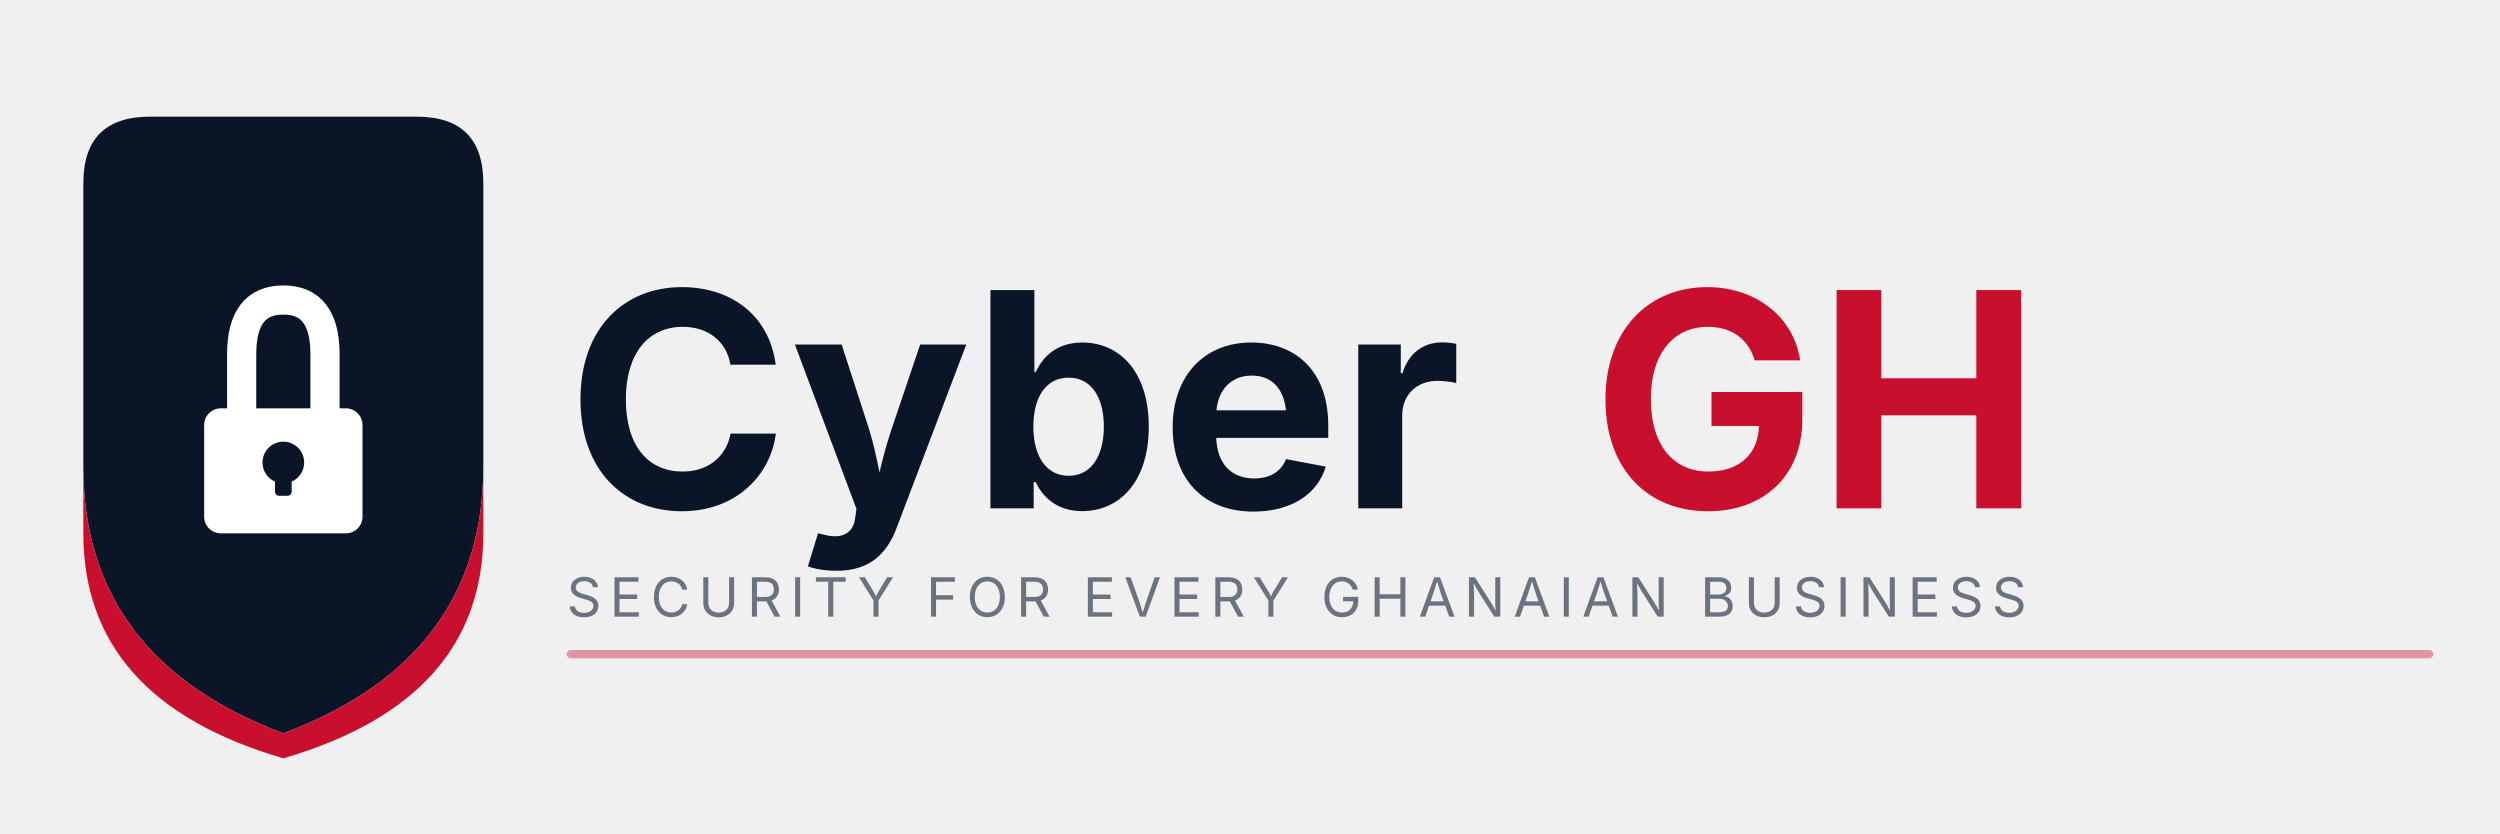
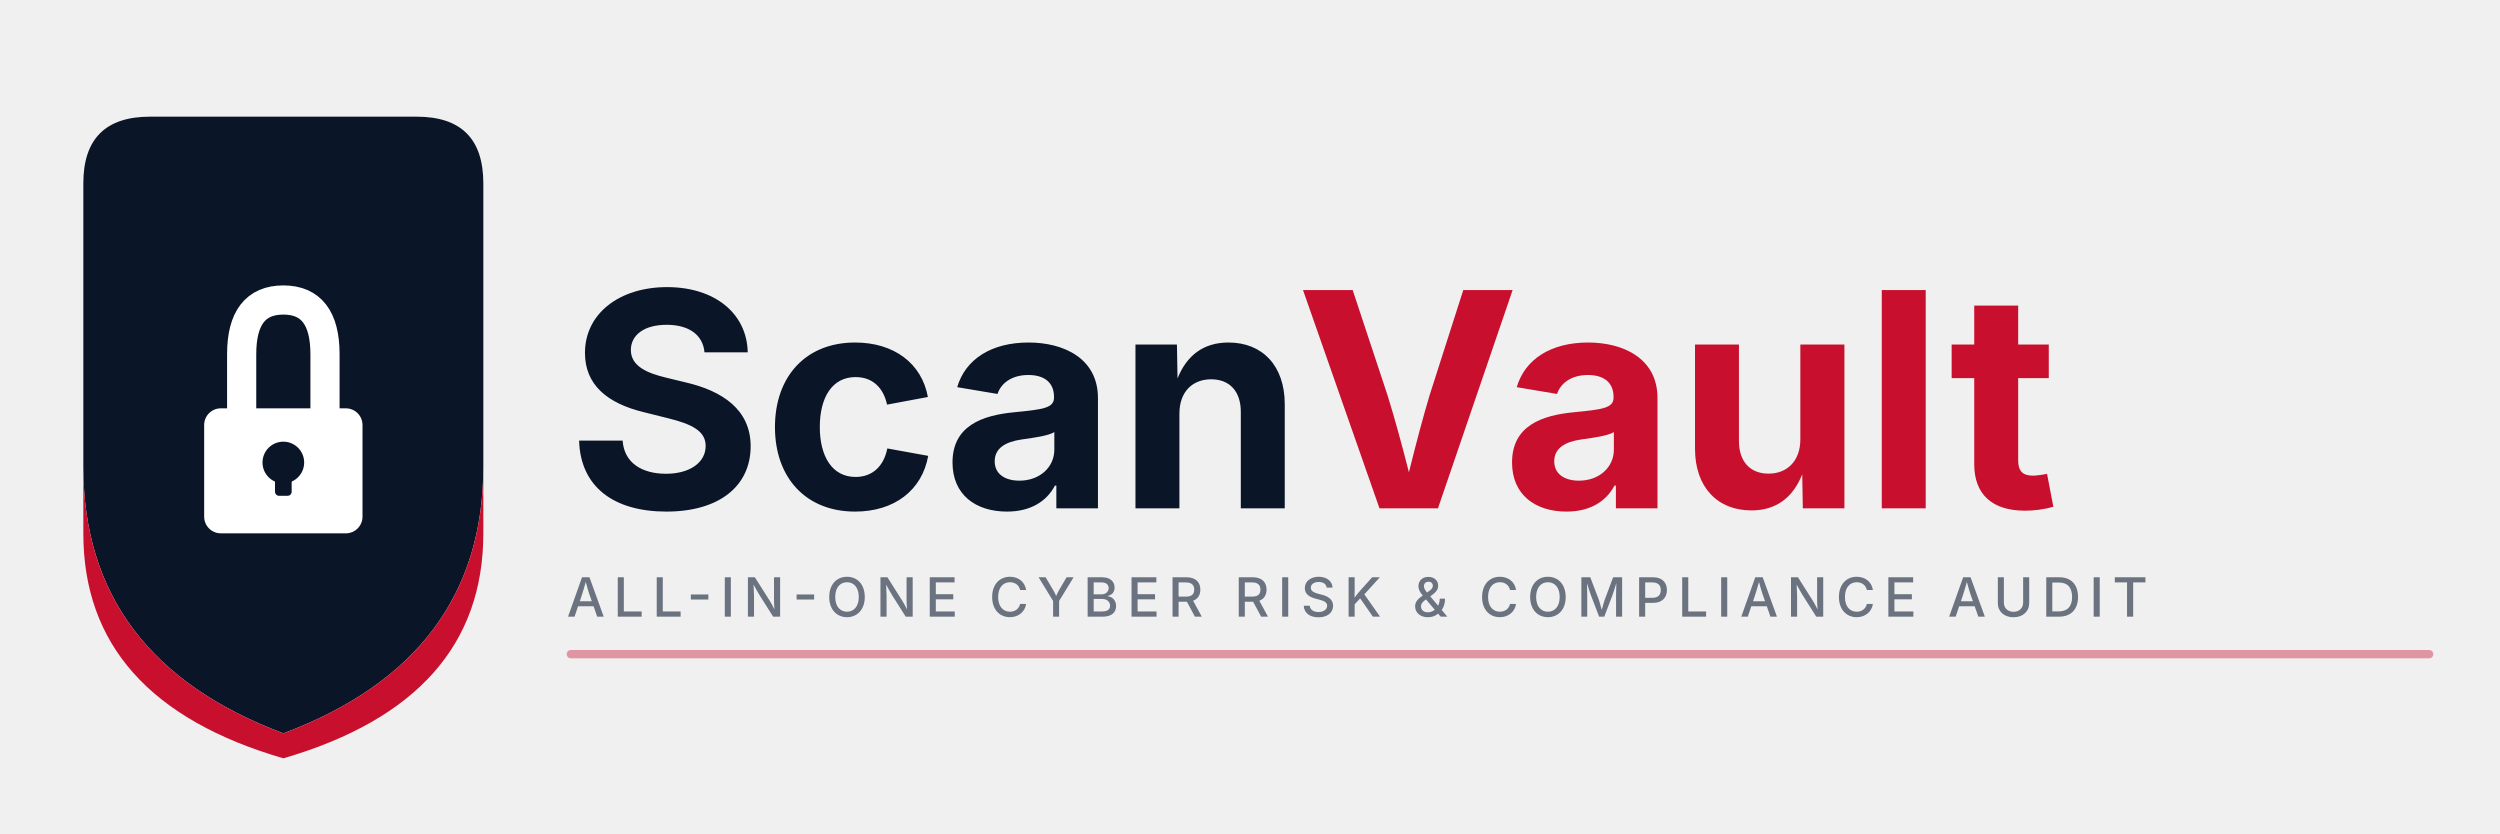
<svg xmlns="http://www.w3.org/2000/svg" width="600" height="200" viewBox="0 0 600 200" role="img">
  <path d="M36 28 L100 28 Q116 28 116 44 L116 112 Q116 158 68 176 Q20 158 20 112 L20 44 Q20 28 36 28 Z" fill="#0A1628" />
  <path d="M20 128 L20 112 Q20 158 68 176 Q116 158 116 112 L116 128 Q116 168 68 182 Q20 168 20 128 Z" fill="#C8102E" />
  <rect x="49" y="98" width="38" height="30" rx="4" fill="white" />
  <path d="M58 98 L58 85 Q58 72 68 72 Q78 72 78 85 L78 98" fill="none" stroke="white" stroke-width="7" stroke-linecap="round" />
  <circle cx="68" cy="111" r="5" fill="#0A1628" />
  <rect x="66" y="111" width="4" height="8" rx="1" fill="#0A1628" />
-   <text x="136" y="122" font-family="-apple-system, Inter, sans-serif" font-weight="700" font-size="72" fill="#0A1628">Cyber</text>
-   <text x="382" y="122" font-family="-apple-system, Inter, sans-serif" font-weight="700" font-size="72" fill="#C8102E">GH</text>
-   <text x="136" y="148" font-family="-apple-system, Inter, sans-serif" font-weight="400" font-size="13" fill="#6B7280" letter-spacing="2">SECURITY FOR EVERY GHANAIAN BUSINESS</text>
+   <text x="136" y="122" font-family="-apple-system, Inter, sans-serif" font-weight="700" font-size="72" fill="#0A1628">Scan</text>
+   <text x="311" y="122" font-family="-apple-system, Inter, sans-serif" font-weight="700" font-size="72" fill="#C8102E">Vault</text>
+   <text x="136" y="148" font-family="-apple-system, Inter, sans-serif" font-weight="500" font-size="13" fill="#6B7280" letter-spacing="2">ALL-IN-ONE CYBER RISK &amp; COMPLIANCE AUDIT</text>
  <rect x="136" y="156" width="448" height="2" rx="1" fill="#C8102E" opacity="0.4" />
</svg>
